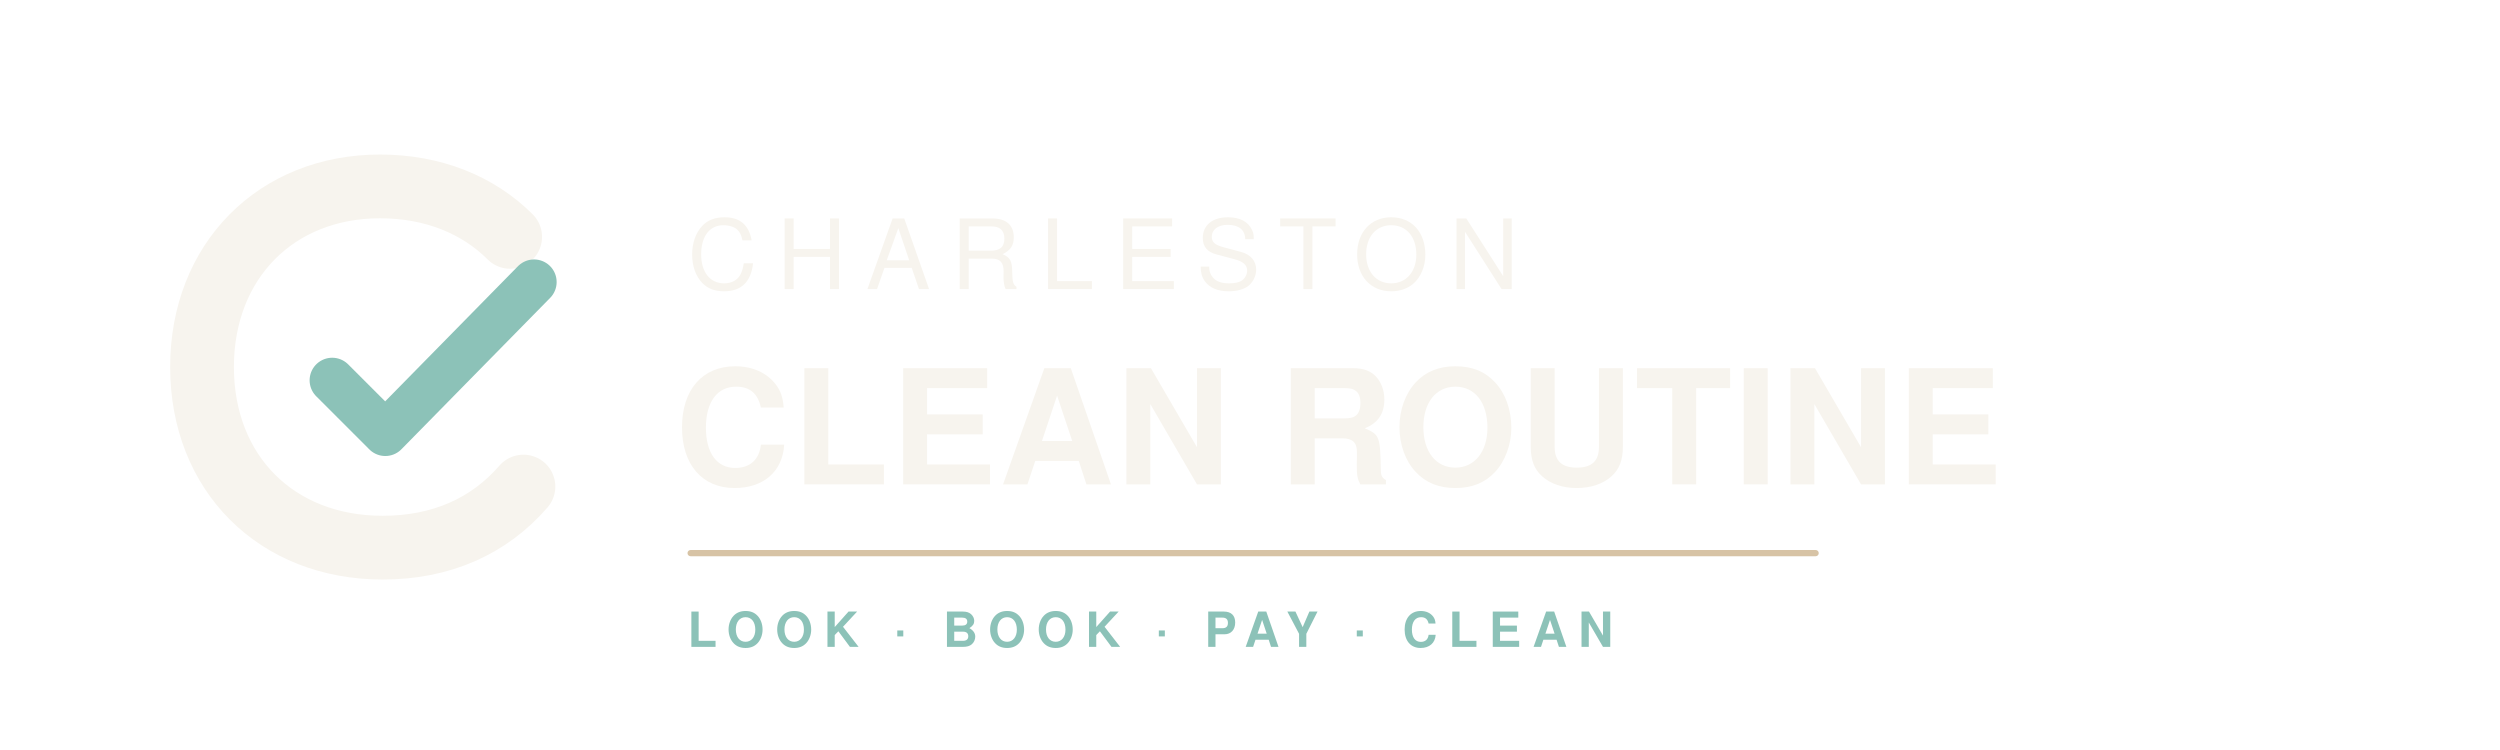
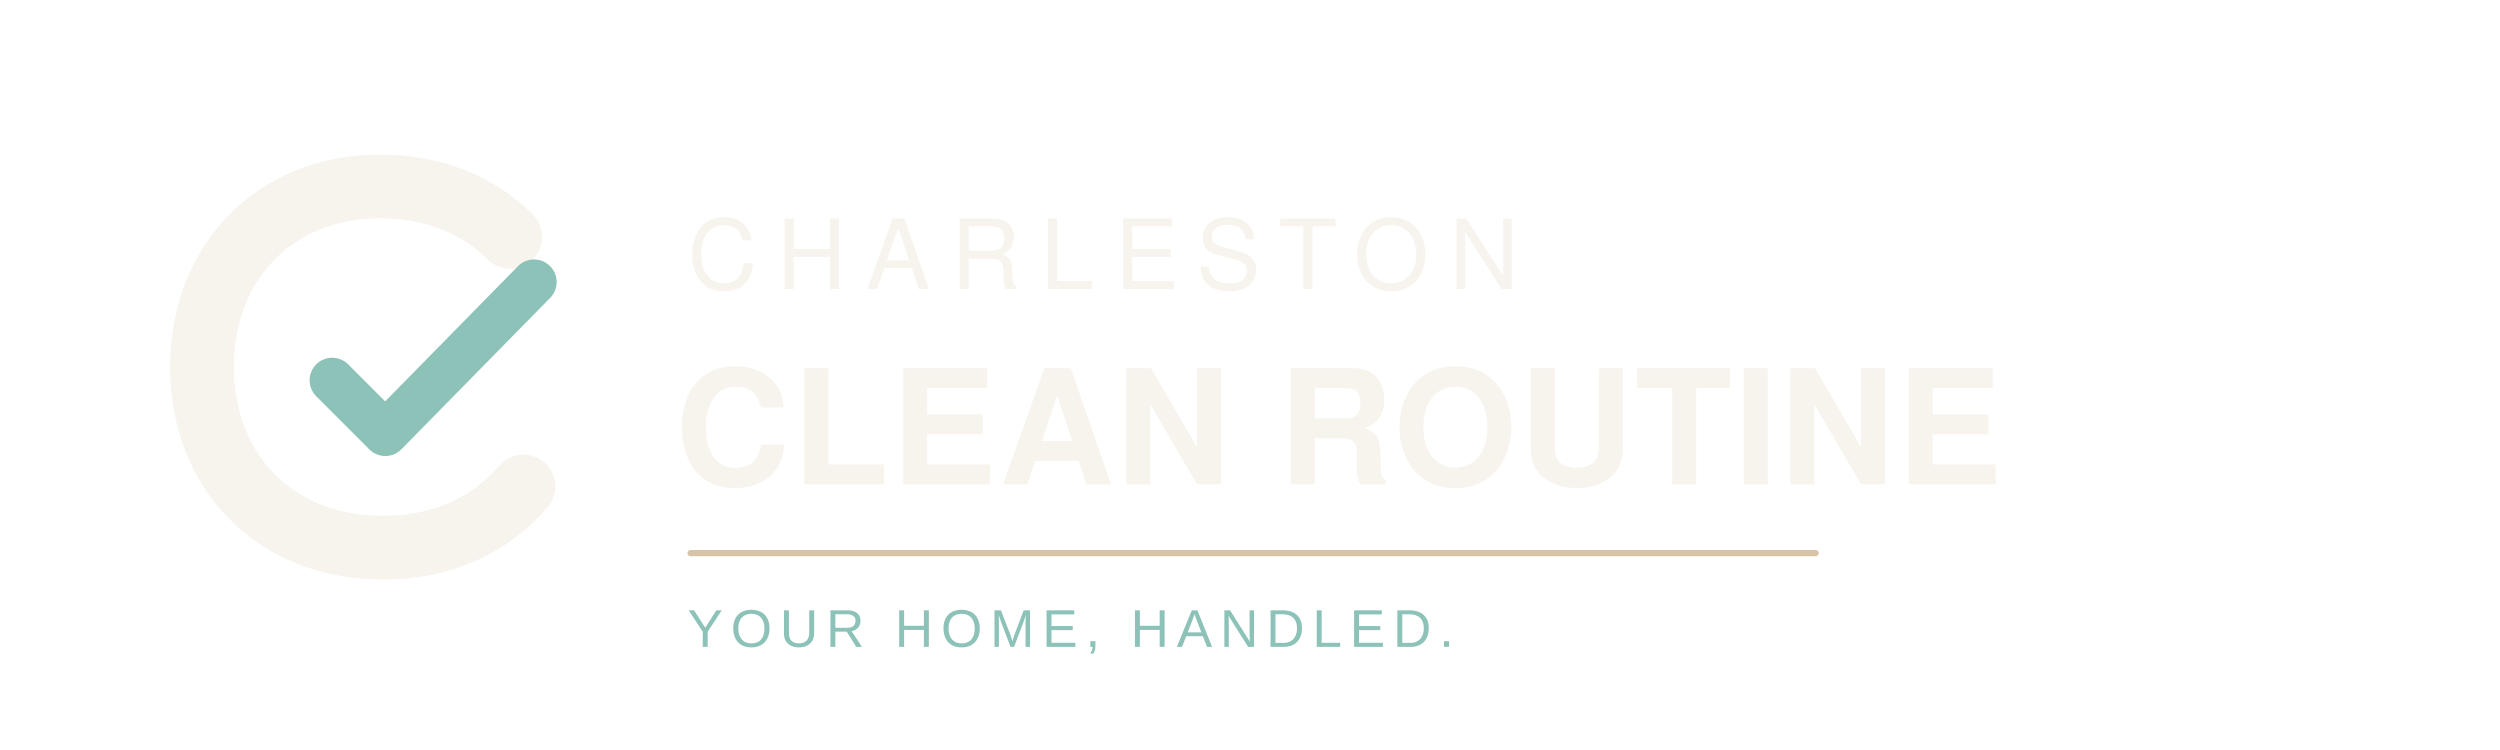
<svg xmlns="http://www.w3.org/2000/svg" width="1600" height="480" viewBox="0 0 1600 480" role="img" aria-labelledby="title desc" version="1.1" id="svg20">
  <defs id="defs24" />
  <g transform="matrix(1.7,0,0,1.7,80,70)" id="g8">
    <path d="M 145,48 C 133,36 116,29 96,29 57,29 29,57 29,97 c 0,40 28,68 68,68 22,0 40,-8 53,-23" fill="none" stroke="#f7f4ee" stroke-width="24" stroke-linecap="round" id="path4" />
    <path d="m 78,102 20,20 56,-57" fill="none" stroke="#8cc2b8" stroke-width="17" stroke-linecap="round" stroke-linejoin="round" id="path6" />
  </g>
  <g fill="#f7f4ee" font-family="'Nimbus Sans', Arial, Helvetica, sans-serif" id="g14">
    <g aria-label="CHARLESTON" id="text10" style="font-size:62px;letter-spacing:13">
      <path d="m 481.044,153.814 c -1.798,-9.92 -7.502,-14.756 -17.422,-14.756 -6.076,0 -10.974,1.922 -14.322,5.642 -4.092,4.464 -6.324,10.912 -6.324,18.228 0,7.44 2.294,13.826 6.51,18.228 3.534,3.596 7.998,5.27 13.888,5.27 11.036,0 17.236,-5.952 18.6,-17.918 h -5.952 c -0.496,3.1 -1.116,5.208 -2.046,7.006 -1.86,3.72 -5.704,5.828 -10.54,5.828 -8.99,0 -14.694,-7.192 -14.694,-18.476 0,-11.594 5.394,-18.724 14.198,-18.724 3.658,0 7.068,1.054 8.928,2.852 1.674,1.55 2.604,3.41 3.286,6.82 z" id="path26" />
      <path d="M 531.182,164.416 V 185 h 5.766 v -45.198 h -5.766 v 19.53 h -23.25 v -19.53 h -5.766 V 185 h 5.766 v -20.584 z" id="path28" />
      <path d="m 583.49,171.422 4.65,13.578 h 6.448 l -15.872,-45.198 h -7.44 l -16.12,45.198 h 6.138 l 4.774,-13.578 z m -1.612,-4.836 h -14.384 l 7.44,-20.584 z" id="path30" />
      <path d="m 619.988,165.532 h 14.88 c 5.146,0 7.44,2.48 7.44,8.06 l -0.062,4.03 c 0,2.79 0.496,5.518 1.302,7.378 h 7.006 v -1.426 c -2.17,-1.488 -2.604,-3.1 -2.728,-9.114 -0.062,-7.44 -1.24,-9.672 -6.138,-11.78 5.084,-2.542 7.13,-5.58 7.13,-10.788 0,-7.812 -4.836,-12.09 -13.764,-12.09 h -20.832 V 185 h 5.766 z m 0,-5.084 v -15.562 h 13.95 c 3.224,0 5.084,0.496 6.51,1.736 1.55,1.302 2.356,3.348 2.356,6.014 0,5.394 -2.728,7.812 -8.866,7.812 z" id="path32" />
      <path d="m 676.512,139.802 h -5.766 V 185 h 28.086 v -5.084 h -22.32 z" id="path34" />
      <path d="m 724.604,164.416 h 24.614 v -5.084 h -24.614 v -14.446 h 25.544 v -5.084 h -31.31 V 185 h 32.426 v -5.084 h -26.66 z" id="path36" />
      <path d="m 802.394,153.07 c 0,-3.1 -0.186,-3.968 -1.178,-6.076 -2.48,-5.208 -7.75,-7.936 -15.376,-7.936 -9.92,0 -16.058,5.084 -16.058,13.268 0,5.518 2.914,8.99 8.866,10.54 l 11.222,2.976 c 5.766,1.488 8.308,3.782 8.308,7.316 0,2.418 -1.302,4.898 -3.224,6.262 -1.798,1.302 -4.65,1.922 -8.308,1.922 -4.96,0 -8.246,-1.178 -10.416,-3.782 -1.674,-1.984 -2.418,-4.154 -2.356,-6.944 h -5.456 c 0.062,4.154 0.868,6.882 2.666,9.362 3.1,4.278 8.308,6.448 15.19,6.448 5.394,0 9.796,-1.24 12.71,-3.472 3.038,-2.418 4.96,-6.448 4.96,-10.354 0,-5.58 -3.472,-9.672 -9.61,-11.346 l -11.346,-3.038 c -5.456,-1.488 -7.44,-3.224 -7.44,-6.696 0,-4.588 4.03,-7.626 10.106,-7.626 7.192,0 11.222,3.224 11.284,9.176 z" id="path38" />
      <path d="m 839.946,144.886 h 14.818 v -5.084 h -35.464 v 5.084 h 14.88 V 185 h 5.766 z" id="path40" />
      <path d="m 890.332,139.058 c -12.958,0 -21.762,9.548 -21.762,23.684 0,14.198 8.742,23.684 21.824,23.684 5.518,0 10.354,-1.674 14.012,-4.774 4.898,-4.154 7.812,-11.16 7.812,-18.538 0,-14.57 -8.618,-24.056 -21.886,-24.056 z m 0,5.084 c 9.796,0 16.12,7.378 16.12,18.848 0,10.912 -6.51,18.352 -16.058,18.352 -9.672,0 -16.058,-7.44 -16.058,-18.6 0,-11.16 6.386,-18.6 15.996,-18.6 z" id="path42" />
      <path d="m 967.502,139.802 h -5.456 v 36.952 l -23.622,-36.952 h -6.262 V 185 h 5.456 v -36.642 l 23.374,36.642 h 6.51 z" id="path44" />
    </g>
    <g aria-label="CLEAN ROUTINE" id="text12" style="font-weight:700;font-size:102px;letter-spacing:1">
      <path d="m 501.564,260.836 c -0.51,-6.426 -1.836,-10.506 -4.998,-14.688 -5.712,-7.548 -14.892,-11.73 -26.01,-11.73 -21.012,0 -34.068,14.994 -34.068,39.066 0,23.97 12.954,38.862 33.66,38.862 18.564,0 30.804,-10.71 31.722,-27.744 h -14.892 c -1.02,9.486 -6.936,14.892 -16.422,14.892 -11.832,0 -18.768,-9.588 -18.768,-25.806 0,-16.422 7.242,-26.214 19.278,-26.214 8.874,0 13.872,4.284 15.912,13.362 z" id="path47" />
      <path d="m 530.104,235.642 h -15.3 V 310 h 50.898 v -12.75 h -35.598 z" id="path49" />
      <path d="m 593.324,277.972 h 35.598 v -12.75 h -35.598 v -16.83 h 38.454 v -12.75 h -53.754 V 310 h 55.59 v -12.75 h -40.29 z" id="path51" />
      <path d="m 690.408,295.006 4.896,14.994 h 15.708 l -25.704,-74.358 h -16.932 L 641.958,310 h 15.606 l 4.998,-14.994 z m -4.182,-12.75 h -19.38 l 9.69,-29.07 z" id="path53" />
      <path d="m 766.072,310 h 15.3 v -74.358 h -15.3 v 50.592 l -29.478,-50.592 h -15.708 V 310 h 15.3 v -51.408 z" id="path55" />
      <path d="m 841.41,280.522 h 17.544 c 6.63,0 9.486,2.652 9.486,8.772 v 3.06 c -0.102,1.938 -0.102,3.774 -0.102,4.896 0,7.038 0.408,9.18 2.244,12.75 h 16.422 v -2.754 c -2.346,-1.326 -3.264,-2.856 -3.264,-6.12 -0.408,-21.93 -0.816,-22.95 -10.302,-27.03 8.364,-3.264 12.546,-9.282 12.546,-18.36 0,-5.916 -2.04,-11.322 -5.61,-14.994 -3.366,-3.468 -8.058,-5.1 -14.382,-5.1 h -39.882 V 310 h 15.3 z m 0,-12.75 v -19.38 h 18.462 c 4.386,0 6.12,0.408 8.058,1.938 1.836,1.53 2.754,4.08 2.754,7.548 0,3.57 -0.918,6.426 -2.754,7.956 -1.734,1.428 -3.672,1.938 -8.058,1.938 z" id="path57" />
      <path d="m 931.354,234.418 c -10.404,0 -18.972,3.468 -25.296,10.302 -6.63,7.14 -10.404,17.544 -10.404,28.662 0,11.118 3.774,21.624 10.404,28.662 6.426,6.936 14.79,10.302 25.398,10.302 10.608,0 18.972,-3.366 25.398,-10.302 6.426,-6.834 10.404,-17.646 10.404,-28.152 0,-11.628 -3.774,-22.134 -10.404,-29.172 -6.528,-7.038 -14.688,-10.302 -25.5,-10.302 z m 0.102,13.056 c 12.546,0 20.502,10.2 20.502,26.316 0,15.3 -8.262,25.5 -20.502,25.5 -12.444,0 -20.502,-10.2 -20.502,-25.908 0,-15.708 8.058,-25.908 20.502,-25.908 z" id="path59" />
      <path d="m 1023.338,235.642 v 50.388 c 0,8.976 -4.59,13.26 -14.178,13.26 -9.588,0 -14.178,-4.284 -14.178,-13.26 v -50.388 h -15.3 v 50.388 c 0,8.364 2.244,14.28 7.242,18.768 5.406,4.896 13.26,7.548 22.236,7.548 8.976,0 16.83,-2.652 22.236,-7.548 4.998,-4.488 7.242,-10.404 7.242,-18.768 v -50.388 z" id="path61" />
      <path d="m 1085.538,248.392 h 21.726 v -12.75 h -59.568 v 12.75 h 22.542 V 310 h 15.3 z" id="path63" />
      <path d="m 1131.316,235.642 h -15.3 V 310 h 15.3 z" id="path65" />
      <path d="m 1191.068,310 h 15.3 v -74.358 h -15.3 v 50.592 l -29.478,-50.592 h -15.708 V 310 h 15.3 v -51.408 z" id="path67" />
      <path d="m 1236.948,277.972 h 35.598 v -12.75 h -35.598 v -16.83 h 38.454 v -12.75 h -53.754 V 310 h 55.59 v -12.75 h -40.29 z" id="path69" />
    </g>
  </g>
  <rect x="440" y="352" width="724" height="4" rx="2" fill="#D7C3A5" id="rect16" />
-   <g aria-label="LOOK · BOOK · PAY · CLEAN" id="text18" style="font-weight:600;font-size:31px;font-family:'Nimbus Sans', Arial, Helvetica, sans-serif;letter-spacing:7;fill:#8cc2b8">
-     <path d="m 447.13,391.401 h -4.65 V 414 h 15.469 v -3.875 H 447.13 Z" id="path72" />
-     <path d="m 477.132,391.029 c -3.162,0 -5.766,1.054 -7.688,3.131 -2.015,2.17 -3.162,5.332 -3.162,8.711 0,3.379 1.147,6.572 3.162,8.711 1.953,2.108 4.495,3.131 7.719,3.131 3.224,0 5.766,-1.023 7.719,-3.131 1.953,-2.077 3.162,-5.363 3.162,-8.556 0,-3.534 -1.147,-6.727 -3.162,-8.866 -1.984,-2.139 -4.464,-3.131 -7.75,-3.131 z m 0.031,3.968 c 3.813,0 6.231,3.1 6.231,7.998 0,4.65 -2.511,7.75 -6.231,7.75 -3.782,0 -6.231,-3.1 -6.231,-7.874 0,-4.774 2.449,-7.874 6.231,-7.874 z" id="path74" />
-     <path d="m 508.25,391.029 c -3.162,0 -5.766,1.054 -7.688,3.131 -2.015,2.17 -3.162,5.332 -3.162,8.711 0,3.379 1.147,6.572 3.162,8.711 1.953,2.108 4.495,3.131 7.719,3.131 3.224,0 5.766,-1.023 7.719,-3.131 1.953,-2.077 3.162,-5.363 3.162,-8.556 0,-3.534 -1.147,-6.727 -3.162,-8.866 -1.984,-2.139 -4.464,-3.131 -7.75,-3.131 z m 0.031,3.968 c 3.813,0 6.231,3.1 6.231,7.998 0,4.65 -2.511,7.75 -6.231,7.75 -3.782,0 -6.231,-3.1 -6.231,-7.874 0,-4.774 2.449,-7.874 6.231,-7.874 z" id="path76" />
-     <path d="m 534.222,406.436 2.325,-2.418 7.409,9.982 h 5.549 l -9.982,-12.865 9.021,-9.734 h -5.487 l -8.835,9.92 v -9.92 h -4.65 V 414 h 4.65 z" id="path78" />
-     <path d="m 574.262,403.491 v 3.813 h 3.844 v -3.813 z" id="path80" />
-     <path d="m 606.056,414 h 10.168 c 2.604,0 4.34,-0.496 5.704,-1.643 1.364,-1.147 2.232,-3.038 2.232,-4.867 0,-2.232 -1.178,-3.999 -3.751,-5.487 2.232,-1.426 3.1,-2.728 3.1,-4.65 0,-1.581 -0.775,-3.193 -2.046,-4.309 -1.333,-1.147 -2.914,-1.643 -5.332,-1.643 h -10.075 z m 4.65,-18.724 h 5.053 c 2.17,0 3.286,0.868 3.286,2.542 0,1.705 -1.116,2.573 -3.286,2.573 h -5.053 z m 0,8.99 h 5.549 c 2.263,0 3.441,0.992 3.441,2.945 0,1.922 -1.178,2.914 -3.441,2.914 h -5.549 z" id="path82" />
-     <path d="m 644.521,391.029 c -3.162,0 -5.766,1.054 -7.688,3.131 -2.015,2.17 -3.162,5.332 -3.162,8.711 0,3.379 1.147,6.572 3.162,8.711 1.953,2.108 4.495,3.131 7.719,3.131 3.224,0 5.766,-1.023 7.719,-3.131 1.953,-2.077 3.162,-5.363 3.162,-8.556 0,-3.534 -1.147,-6.727 -3.162,-8.866 -1.984,-2.139 -4.464,-3.131 -7.75,-3.131 z m 0.031,3.968 c 3.813,0 6.231,3.1 6.231,7.998 0,4.65 -2.511,7.75 -6.231,7.75 -3.782,0 -6.231,-3.1 -6.231,-7.874 0,-4.774 2.449,-7.874 6.231,-7.874 z" id="path84" />
-     <path d="m 675.639,391.029 c -3.162,0 -5.766,1.054 -7.688,3.131 -2.015,2.17 -3.162,5.332 -3.162,8.711 0,3.379 1.147,6.572 3.162,8.711 1.953,2.108 4.495,3.131 7.719,3.131 3.224,0 5.766,-1.023 7.719,-3.131 1.953,-2.077 3.162,-5.363 3.162,-8.556 0,-3.534 -1.147,-6.727 -3.162,-8.866 -1.984,-2.139 -4.464,-3.131 -7.75,-3.131 z m 0.031,3.968 c 3.813,0 6.231,3.1 6.231,7.998 0,4.65 -2.511,7.75 -6.231,7.75 -3.782,0 -6.231,-3.1 -6.231,-7.874 0,-4.774 2.449,-7.874 6.231,-7.874 z" id="path86" />
-     <path d="m 701.611,406.436 2.325,-2.418 7.409,9.982 h 5.549 l -9.982,-12.865 9.021,-9.734 h -5.487 l -8.835,9.92 v -9.92 h -4.65 V 414 h 4.65 z" id="path88" />
-     <path d="m 741.651,403.491 v 3.813 h 3.844 v -3.813 z" id="path90" />
-     <path d="m 777.909,405.94 h 5.797 c 4.154,0 6.82,-2.945 6.82,-7.533 0,-4.526 -2.573,-7.006 -7.285,-7.006 h -9.982 V 414 h 4.65 z m 0,-3.875 v -6.789 h 4.34 c 2.48,0 3.627,1.085 3.627,3.379 0,2.325 -1.147,3.41 -3.627,3.41 z" id="path92" />
-     <path d="m 811.972,409.443 1.488,4.557 h 4.774 l -7.812,-22.599 h -5.146 l -8.029,22.599 h 4.743 l 1.519,-4.557 z m -1.271,-3.875 h -5.89 l 2.945,-8.835 z" id="path94" />
-     <path d="m 836.053,405.63 7.161,-14.229 h -5.208 l -4.309,9.982 -4.619,-9.982 h -5.177 l 7.502,14.229 V 414 h 4.65 z" id="path96" />
-     <path d="m 868.343,403.491 v 3.813 h 3.844 v -3.813 z" id="path98" />
-     <path d="m 918.737,399.058 c -0.155,-1.953 -0.558,-3.193 -1.519,-4.464 -1.736,-2.294 -4.526,-3.565 -7.905,-3.565 -6.386,0 -10.354,4.557 -10.354,11.873 0,7.285 3.937,11.811 10.23,11.811 5.642,0 9.362,-3.255 9.641,-8.432 h -4.526 c -0.31,2.883 -2.108,4.526 -4.991,4.526 -3.596,0 -5.704,-2.914 -5.704,-7.843 0,-4.991 2.201,-7.967 5.859,-7.967 2.697,0 4.216,1.302 4.836,4.061 z" id="path100" />
-     <path d="m 934.107,391.401 h -4.65 V 414 h 15.469 v -3.875 h -10.819 z" id="path102" />
-     <path d="m 960.017,404.266 h 10.819 v -3.875 h -10.819 v -5.115 h 11.687 v -3.875 h -16.337 V 414 h 16.895 v -3.875 h -12.245 z" id="path104" />
-     <path d="m 996.219,409.443 1.488,4.557 h 4.774 l -7.812,-22.599 h -5.146 l -8.029,22.599 h 4.743 l 1.519,-4.557 z m -1.271,-3.875 h -5.89 l 2.945,-8.835 z" id="path106" />
-     <path d="m 1025.911,414 h 4.65 v -22.599 h -4.65 v 15.376 l -8.959,-15.376 h -4.774 V 414 h 4.65 v -15.624 z" id="path108" />
-   </g>
+   <text x="440" y="414" aria-label="Your Home, Handled." style="font-weight:500;font-size:34px;font-family:Arial, Helvetica, sans-serif;letter-spacing:5px;fill:#8cc2b8">YOUR HOME, HANDLED.</text>
</svg>
